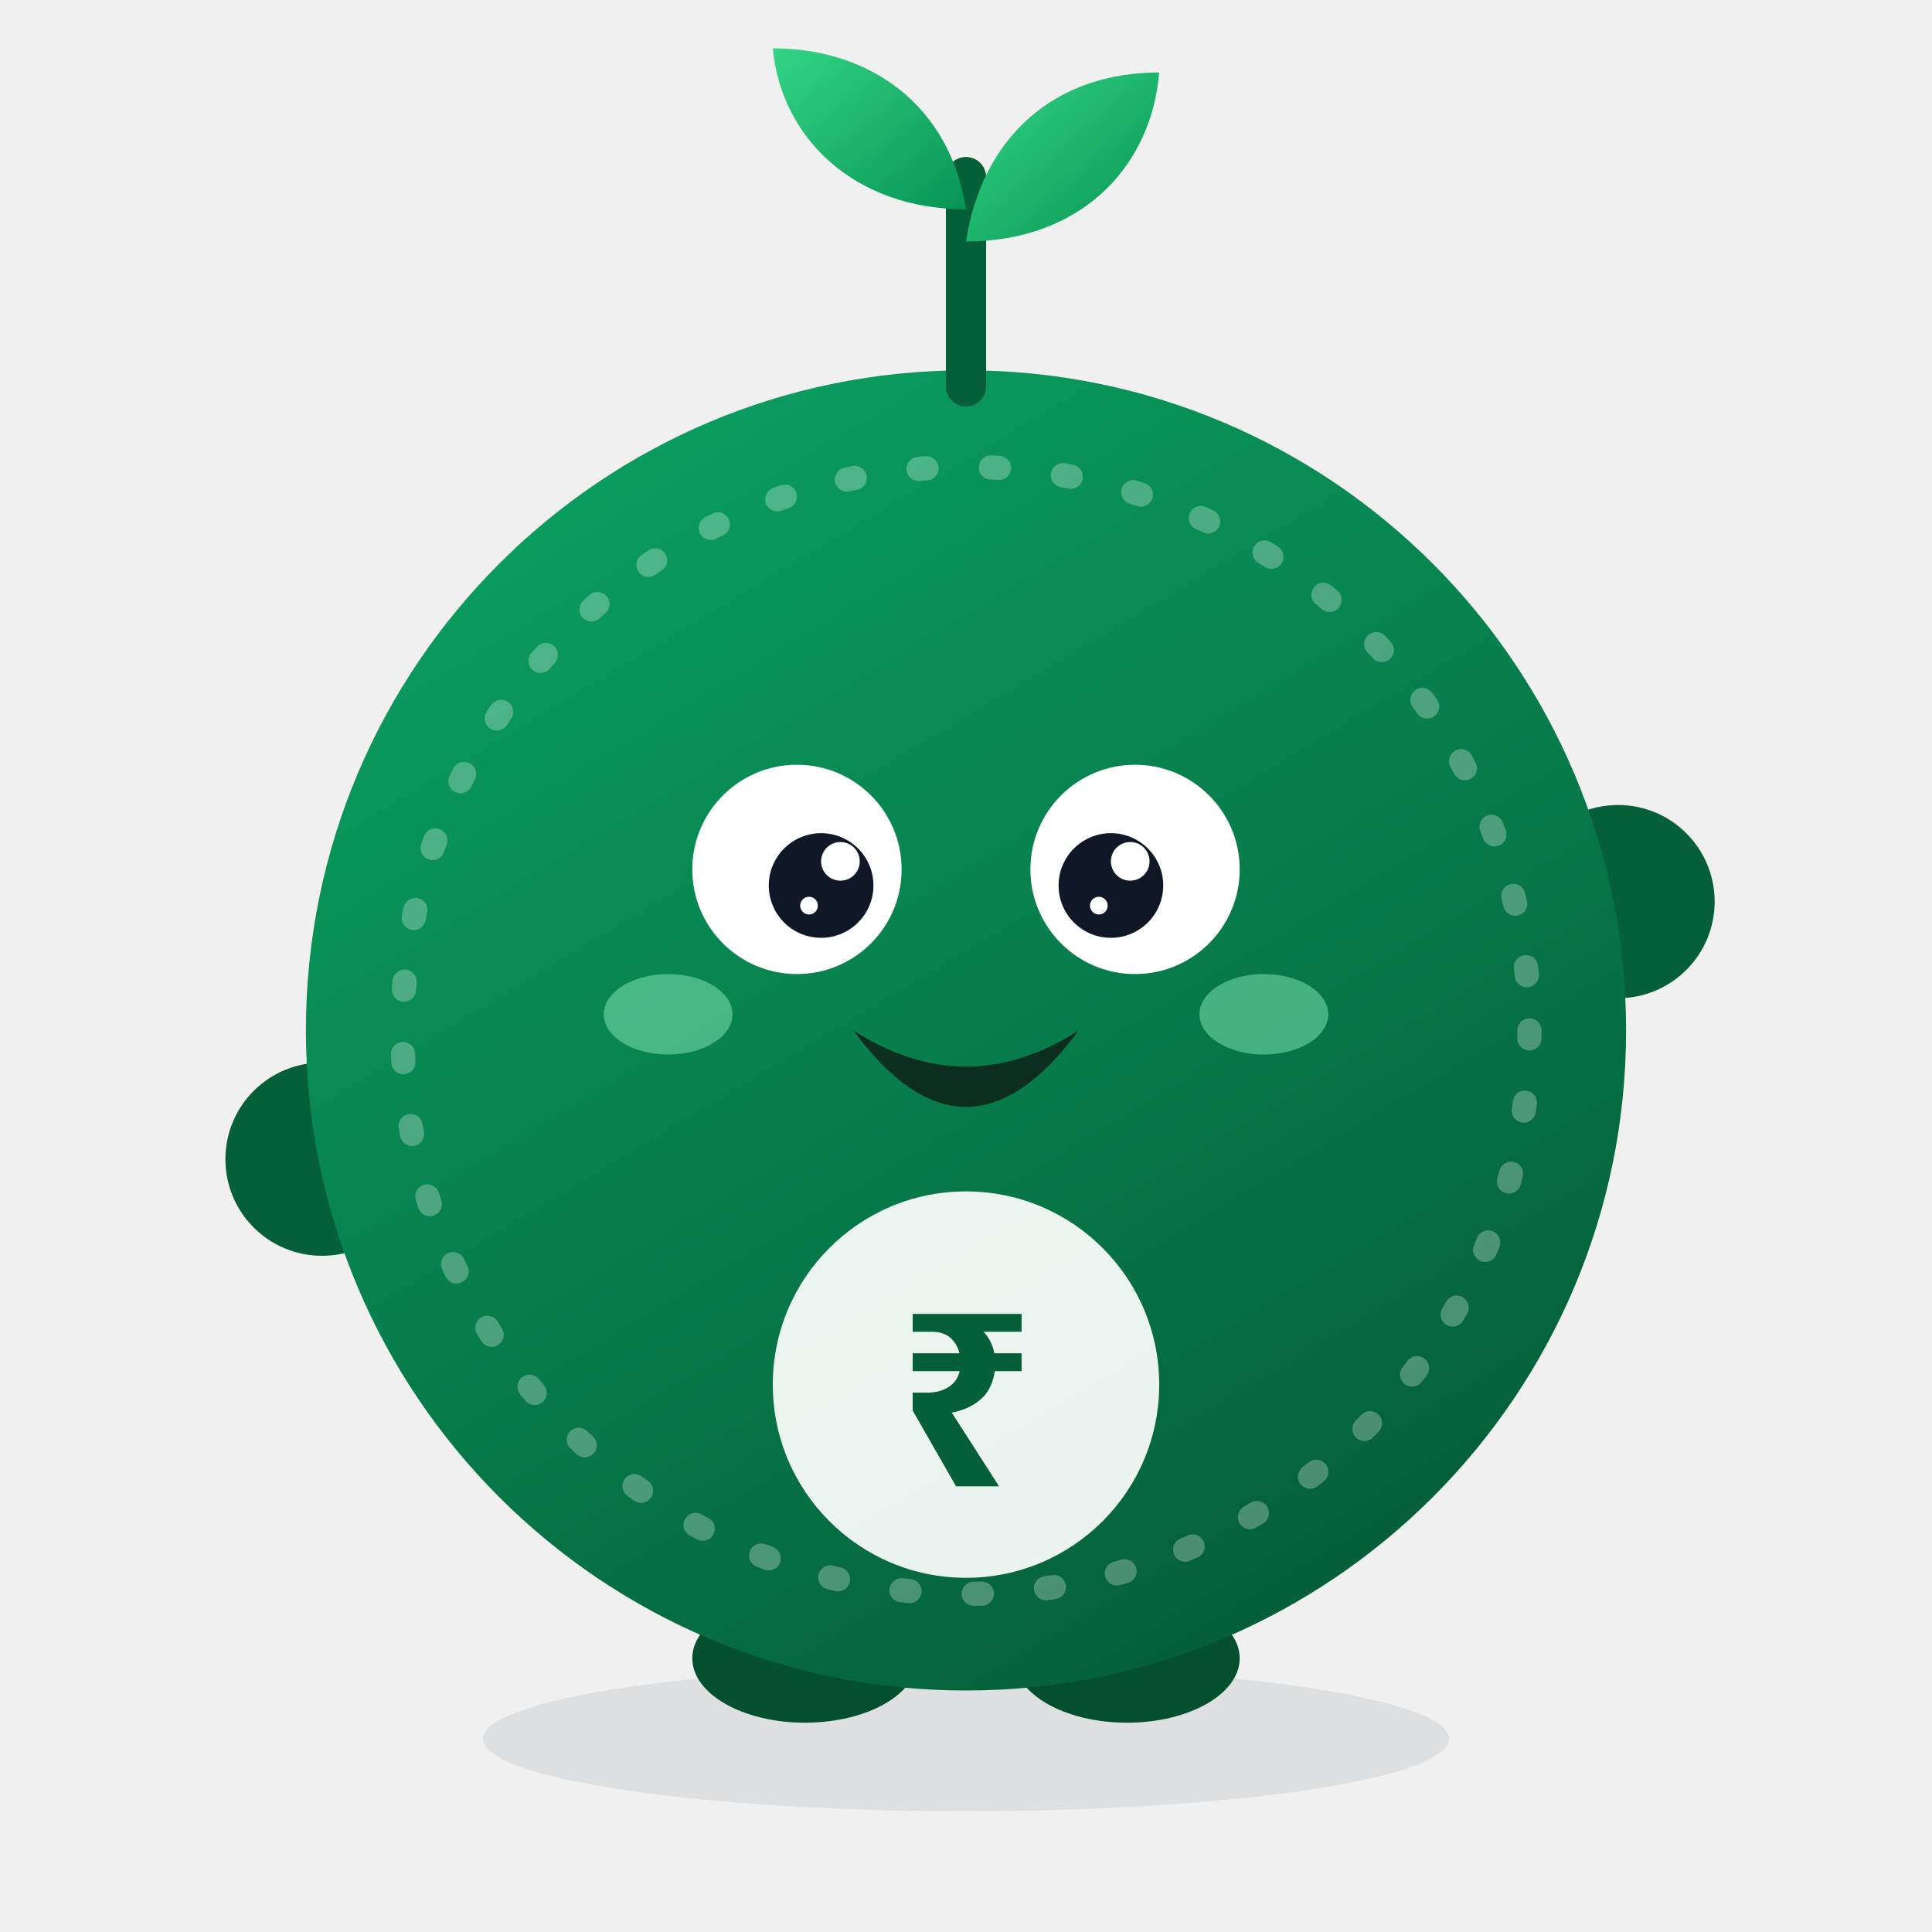
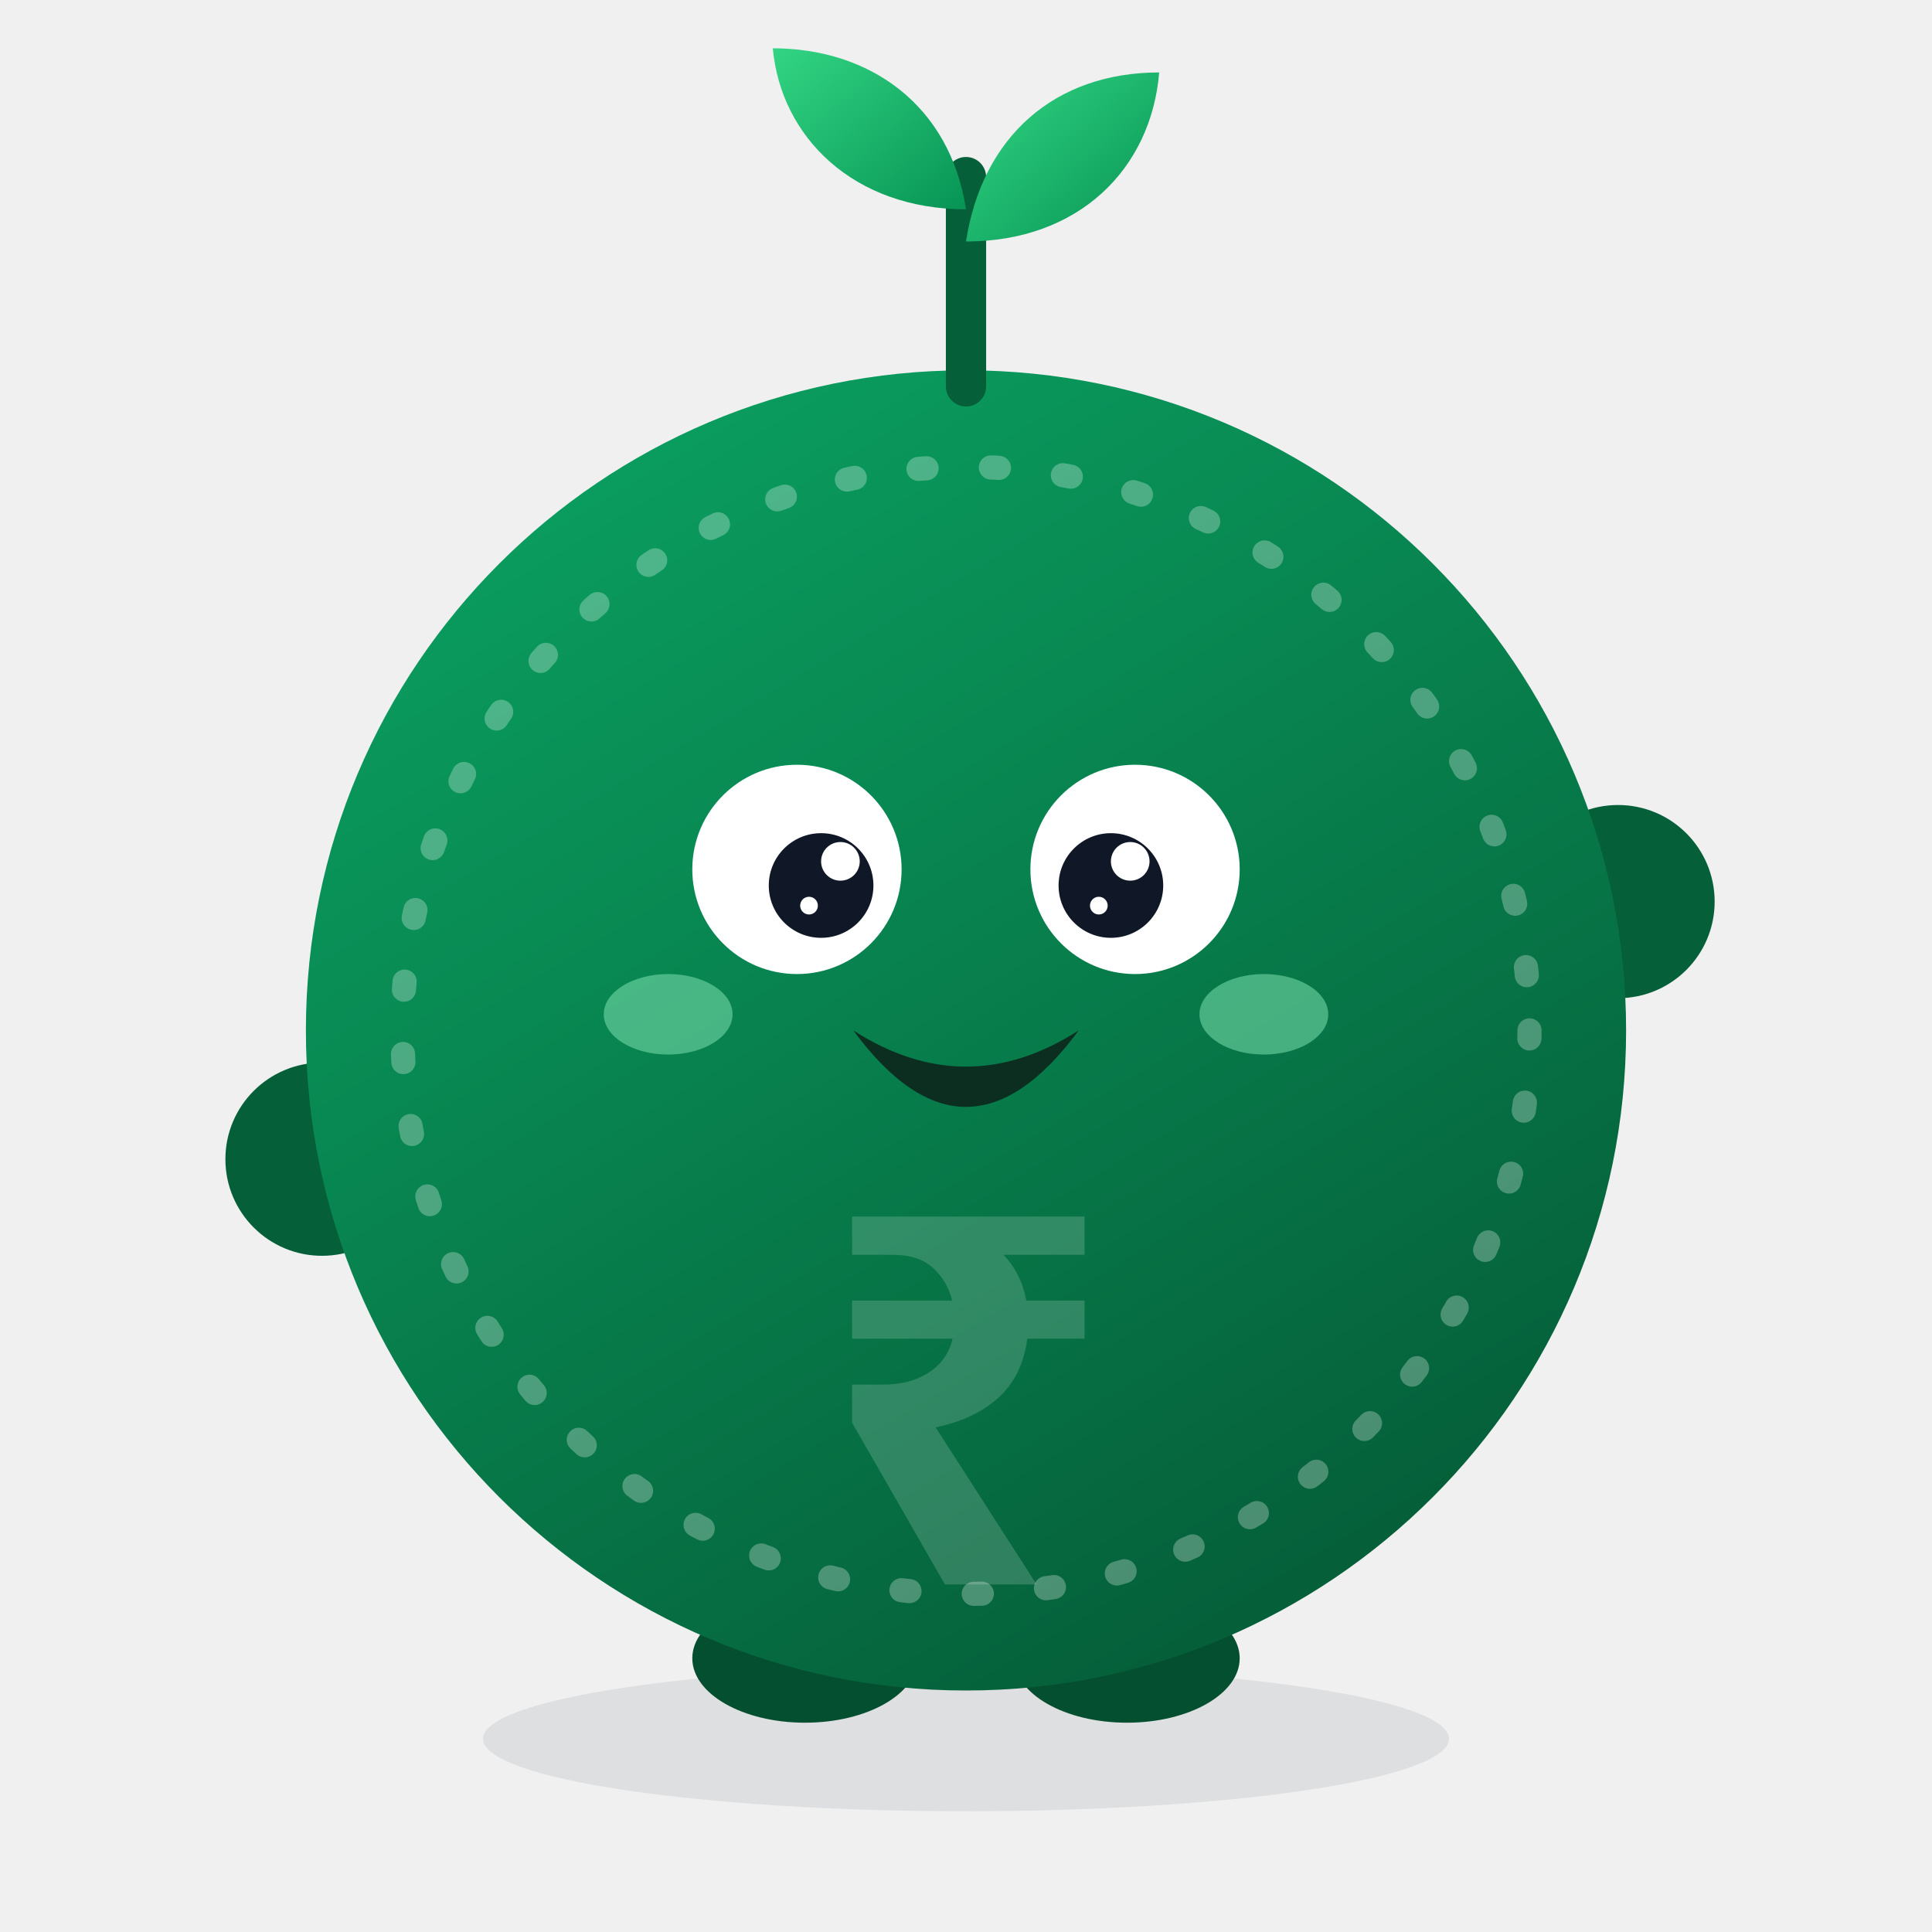
<svg xmlns="http://www.w3.org/2000/svg" viewBox="0 0 240 240">
  <defs>
    <linearGradient id="mbody" x1="0" y1="0" x2="0.6" y2="1">
      <stop offset="0" stop-color="#0BA765" />
      <stop offset="1" stop-color="#05603A" />
    </linearGradient>
    <linearGradient id="mleaf" x1="0" y1="0" x2="1" y2="1">
      <stop offset="0" stop-color="#32D583" />
      <stop offset="1" stop-color="#079455" />
    </linearGradient>
  </defs>
  <ellipse cx="120" cy="216" rx="60" ry="9" fill="#101828" opacity="0.08" />
  <ellipse cx="100" cy="206" rx="14" ry="8" fill="#054F31" />
  <ellipse cx="140" cy="206" rx="14" ry="8" fill="#054F31" />
  <circle cx="40" cy="144" r="12" fill="#05603A" />
  <circle cx="201" cy="112" r="12" fill="#05603A" />
  <circle cx="120" cy="128" r="82" fill="url(#mbody)" />
  <circle cx="120" cy="128" r="70" fill="none" stroke="#ffffff" stroke-opacity="0.28" stroke-width="3" stroke-dasharray="1 8" stroke-linecap="round" />
  <path d="M120 48 C120 36 120 30 120 22" stroke="#05603A" stroke-width="5" fill="none" stroke-linecap="round" />
  <path d="M120 26 C106 26 97 17 96 6 C108 6 118 13 120 26 Z" fill="url(#mleaf)" />
  <path d="M120 30 C134 30 143 21 144 9 C131 9 122 17 120 30 Z" fill="url(#mleaf)" />
  <circle cx="99" cy="108" r="13" fill="#ffffff" />
  <circle cx="141" cy="108" r="13" fill="#ffffff" />
  <circle cx="102" cy="110" r="6.5" fill="#101828" />
  <circle cx="138" cy="110" r="6.5" fill="#101828" />
  <circle cx="104.4" cy="107" r="2.4" fill="#ffffff" />
  <circle cx="140.4" cy="107" r="2.4" fill="#ffffff" />
  <circle cx="100.5" cy="112.5" r="1.1" fill="#ffffff" />
  <circle cx="136.5" cy="112.5" r="1.1" fill="#ffffff" />
  <ellipse cx="83" cy="126" rx="8" ry="5" fill="#7BE0AE" opacity="0.55" />
  <ellipse cx="157" cy="126" rx="8" ry="5" fill="#7BE0AE" opacity="0.55" />
  <path d="M106 128 Q120 147 134 128 Q120 137 106 128 Z" fill="#0B2E20" />
-   <circle cx="120" cy="172" r="24" fill="#ffffff" opacity="0.92" />
-   <text x="120" y="173" font-family="Arial, Helvetica, sans-serif" font-size="30" font-weight="700" fill="#05603A" text-anchor="middle" dominant-baseline="central">₹</text>
+   <clipPath id="mclip">
+     <circle cx="120" cy="128" r="82" />
+   </clipPath>
+   <g clip-path="url(#mclip)">
+     <text x="120" y="172" font-family="Arial, Helvetica, sans-serif" font-size="64" font-weight="700" fill="#ffffff" fill-opacity="0.17" text-anchor="middle" dominant-baseline="central">₹</text>
+   </g>
</svg>
